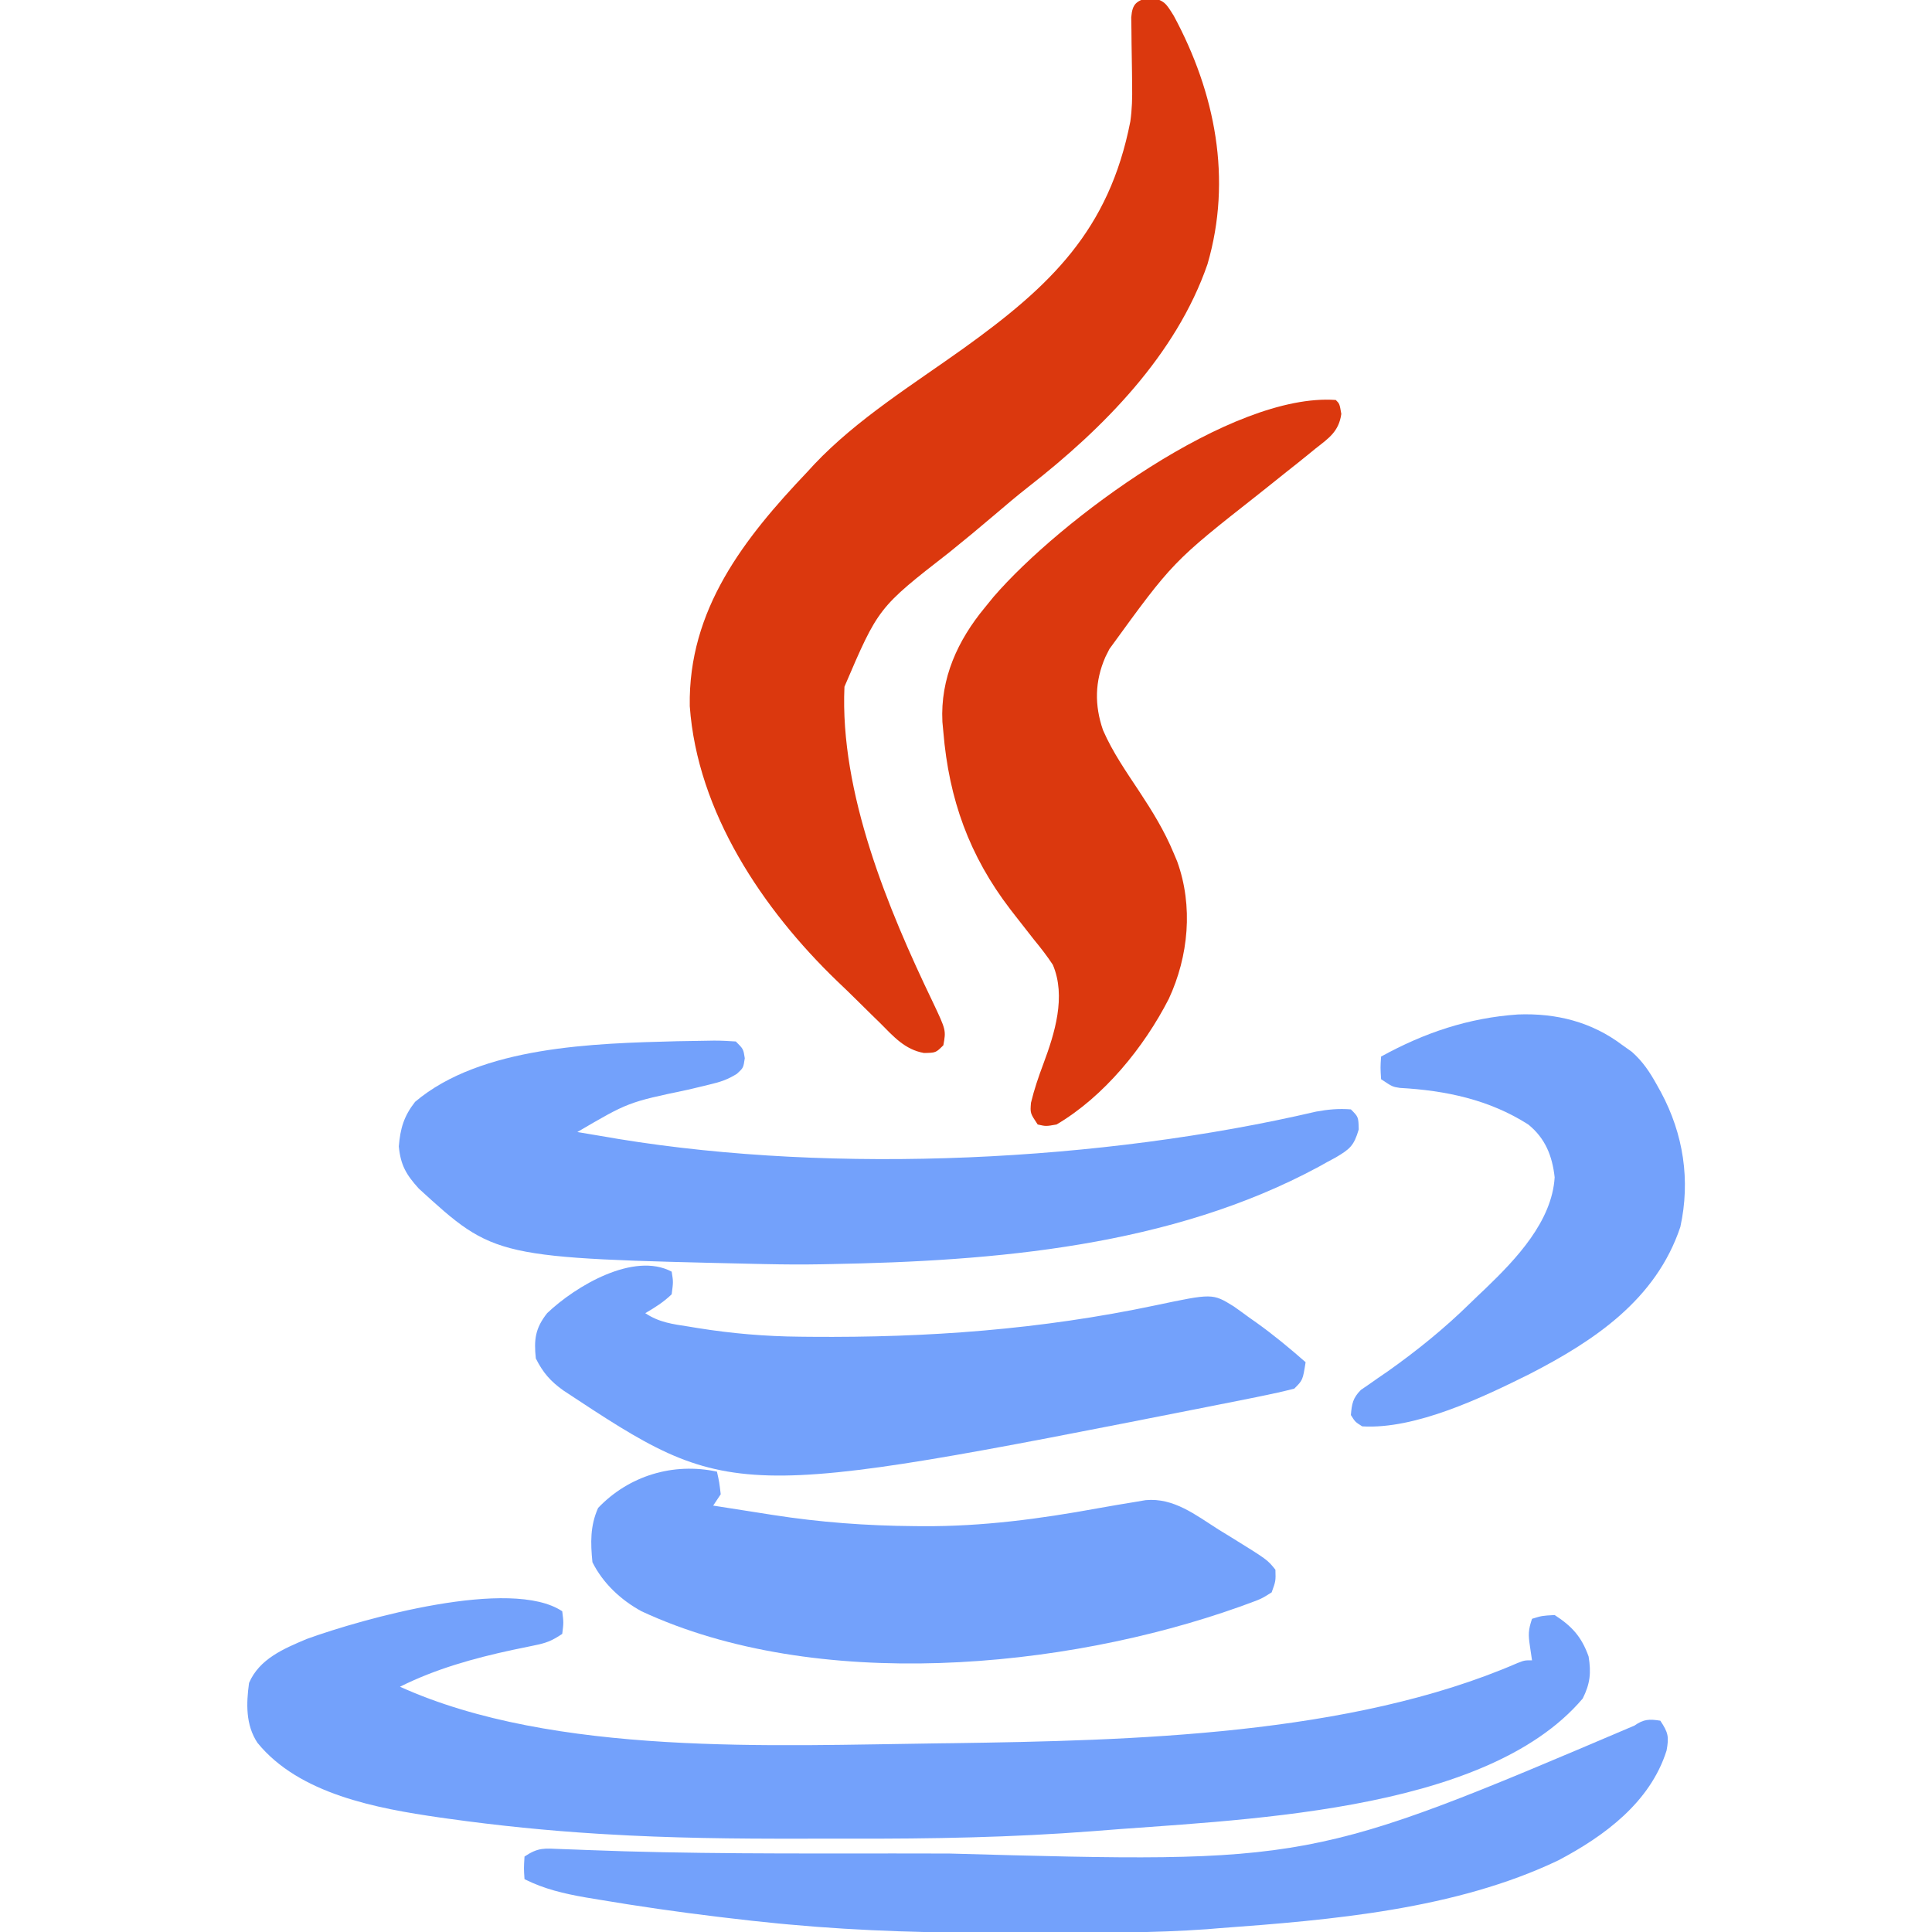
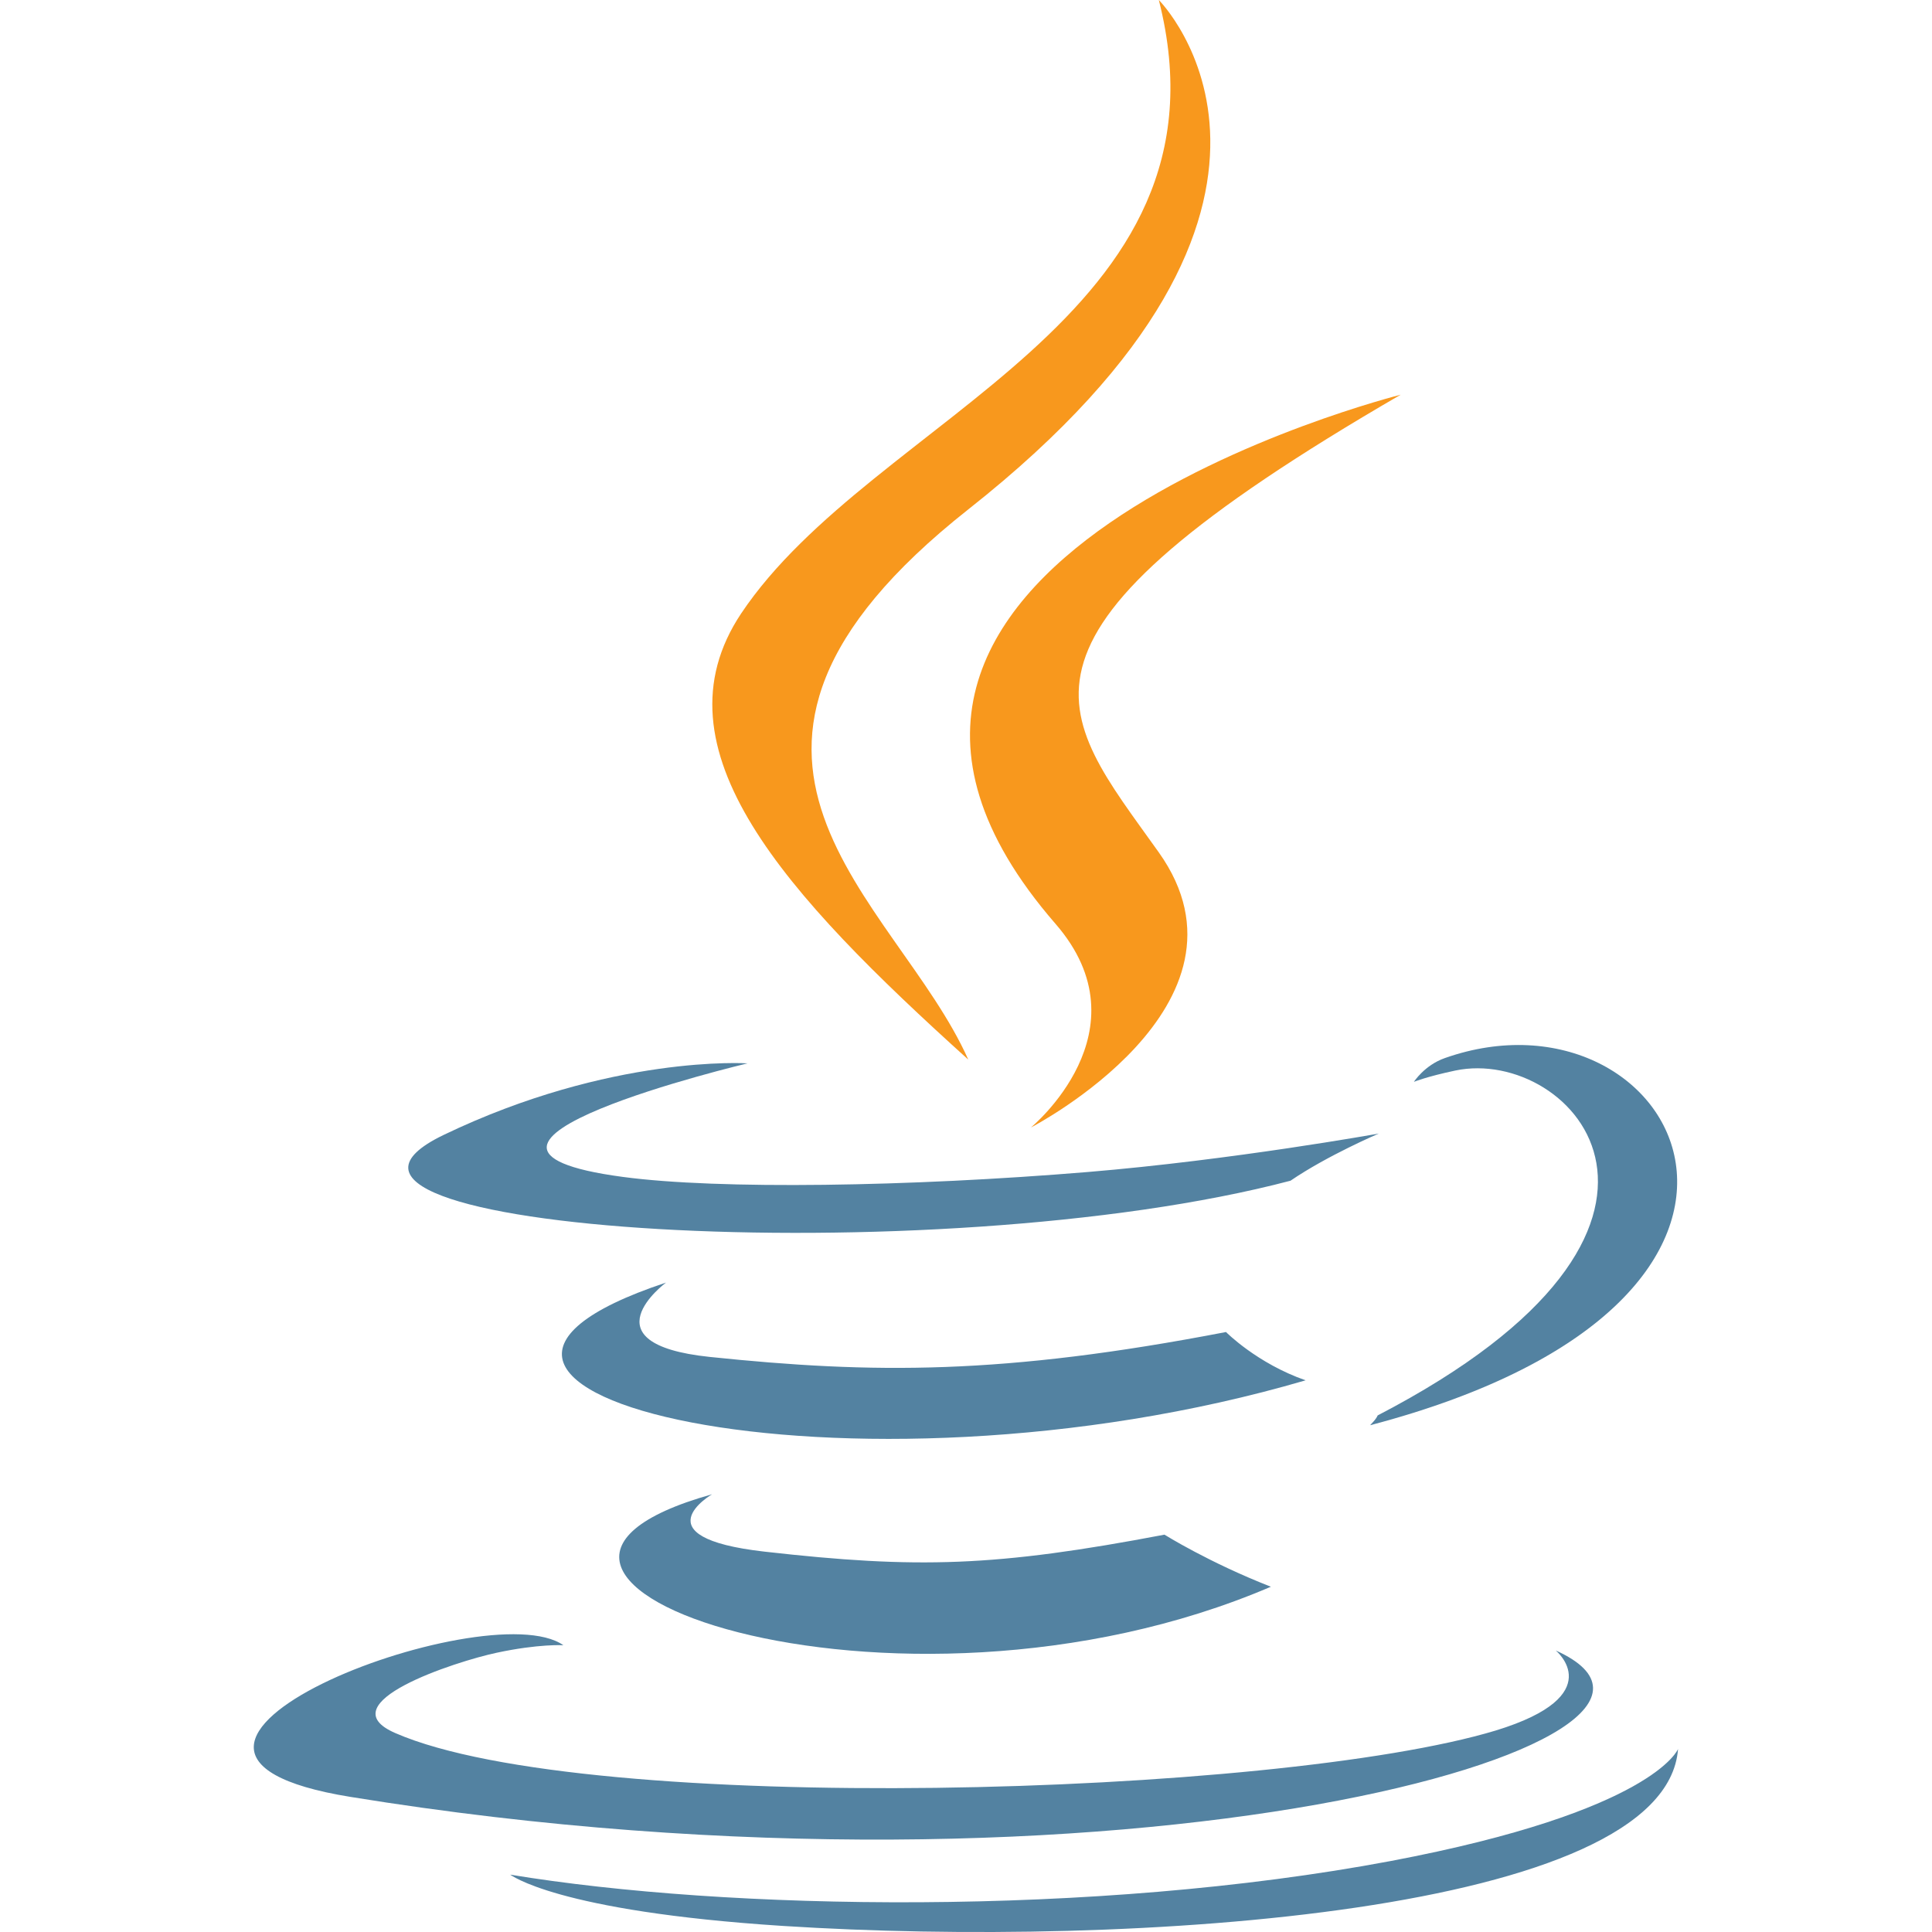
- <svg xmlns="http://www.w3.org/2000/svg" version="1.1" width="512" height="512">
-   <path d="M0 0 C3.928 0.906 4.232 1.621 6.312 4.938 C17.321 25.341 21.827 48.203 15.25 70.75 C6.947 94.806 -12.409 114.318 -32.148 129.719 C-35.257 132.146 -38.251 134.69 -41.25 137.25 C-45.207 140.619 -49.199 143.931 -53.25 147.188 C-71.983 161.764 -71.983 161.764 -80.961 182.734 C-82.218 210.778 -69.448 241.586 -57.544 266.319 C-54.027 273.764 -54.027 273.764 -54.75 277.75 C-56.75 279.75 -56.75 279.75 -59.891 279.805 C-64.972 278.898 -67.979 275.412 -71.5 271.875 C-72.549 270.852 -72.549 270.852 -73.62 269.809 C-75.026 268.434 -76.426 267.053 -77.82 265.666 C-79.476 264.021 -81.152 262.405 -82.848 260.801 C-102.645 241.744 -119.955 215.953 -121.953 187.898 C-122.386 162.315 -107.593 143.447 -90.75 125.75 C-90.169 125.116 -89.587 124.482 -88.988 123.828 C-77.588 111.768 -62.71 102.602 -49.288 92.986 C-26.398 76.541 -10.844 61.794 -5.202 32.948 C-4.74 29.68 -4.668 26.626 -4.723 23.328 C-4.735 22.138 -4.747 20.949 -4.76 19.723 C-4.795 17.225 -4.834 14.728 -4.877 12.23 C-4.888 11.046 -4.899 9.861 -4.91 8.641 C-4.927 7.558 -4.944 6.476 -4.961 5.36 C-4.658 1.615 -3.549 0.968 0 0 Z " fill="#DB380E" transform="translate(304.75,-0.75)" />
-   <path d="M0 0 C0.375 3 0.375 3 0 6 C-2.857 7.905 -4.284 8.426 -7.543 9.078 C-8.445 9.267 -9.347 9.455 -10.276 9.649 C-11.237 9.848 -12.198 10.046 -13.188 10.25 C-23.474 12.466 -33.548 15.274 -43 20 C-2.094 38.489 56.147 35.544 100 35 C101.126 34.987 102.252 34.975 103.412 34.962 C150.787 34.279 208.896 32.901 253.079 13.756 C255 13 255 13 257 13 C256.814 11.742 256.629 10.484 256.438 9.188 C255.993 6.173 256.002 4.995 257 2 C259.625 1.188 259.625 1.188 263 1 C267.569 3.956 270.156 6.774 272 12 C272.7 16.313 272.405 19.189 270.438 23.125 C244.221 54.048 177.944 55.175 140.53 58.289 C119.152 59.945 97.854 60.317 76.419 60.261 C72.015 60.249 67.61 60.256 63.205 60.268 C45.88 60.306 28.606 60.118 11.309 59.074 C10.625 59.033 9.941 58.992 9.236 58.949 C-3.899 58.136 -16.967 56.819 -30 55 C-30.823 54.885 -31.645 54.771 -32.493 54.653 C-49.133 52.244 -69.726 48.484 -80.793 34.832 C-83.921 30.085 -83.75 24.455 -83 19 C-80.27 12.611 -73.777 9.906 -67.711 7.344 C-52.75 1.926 -13.585 -9.057 0 0 Z " fill="#73A1FB" transform="translate(149,427)" />
-   <path d="M0 0 C2.499 -0.059 4.997 -0.097 7.497 -0.125 C8.278 -0.139 9.058 -0.152 9.862 -0.166 C11.784 -0.168 13.705 -0.062 15.622 0.062 C17.622 2.062 17.622 2.062 17.997 4.5 C17.622 7.062 17.622 7.062 15.905 8.635 C13.474 10.155 11.511 10.808 8.728 11.457 C7.778 11.687 6.829 11.917 5.851 12.155 C4.848 12.392 3.844 12.63 2.81 12.875 C-12.903 16.17 -12.903 16.17 -26.378 24.062 C-23.525 24.55 -20.671 25.028 -17.815 25.5 C-17.035 25.634 -16.254 25.769 -15.45 25.908 C42.219 35.328 112.741 31.874 169.417 18.648 C172.601 18.066 175.396 17.811 178.622 18.062 C180.622 20.062 180.622 20.062 180.7 23.378 C179.423 27.743 178.322 28.599 174.559 30.827 C173.837 31.214 173.116 31.601 172.372 32 C171.616 32.421 170.86 32.843 170.082 33.278 C130.931 54.408 84.223 58.293 40.622 59.062 C39.379 59.087 39.379 59.087 38.11 59.112 C33.278 59.199 28.454 59.169 23.622 59.062 C22.279 59.035 22.279 59.035 20.91 59.008 C-48.252 57.442 -48.252 57.442 -68.378 39.062 C-71.721 35.376 -73.2 32.88 -73.69 27.875 C-73.299 23.096 -72.344 19.857 -69.378 16.062 C-51.892 1.253 -21.7 0.566 0 0 Z " fill="#73A1FB" transform="translate(179.3779,275.938)" />
-   <path d="M0 0 C1 1 1 1 1.461 3.695 C0.811 8.352 -1.857 10.129 -5.375 12.875 C-6.338 13.662 -6.338 13.662 -7.32 14.465 C-9.2 15.995 -11.096 17.5 -13 19 C-13.879 19.704 -14.758 20.408 -15.664 21.133 C-17.24 22.393 -18.819 23.651 -20.398 24.906 C-43.191 42.838 -43.191 42.838 -60 66 C-60.353 66.704 -60.706 67.408 -61.07 68.133 C-63.872 74.57 -63.977 80.878 -61.688 87.5 C-59.163 93.313 -55.562 98.475 -52.079 103.744 C-48.618 108.988 -45.416 114.179 -43 120 C-42.684 120.746 -42.368 121.493 -42.043 122.262 C-37.745 134.134 -39.015 147.421 -44.254 158.699 C-50.828 171.544 -61.449 184.617 -74 192 C-76.812 192.5 -76.812 192.5 -79 192 C-81 189 -81 189 -80.781 186.254 C-79.927 182.694 -78.783 179.366 -77.5 175.938 C-74.487 167.871 -71.421 158.065 -74.988 149.676 C-76.533 147.321 -78.211 145.175 -80 143 C-81.652 140.9 -83.299 138.798 -84.938 136.688 C-85.584 135.854 -85.584 135.854 -86.244 135.004 C-97.151 120.79 -102.523 105.74 -104 88 C-104.084 87.107 -104.168 86.213 -104.254 85.293 C-104.831 73.768 -100.208 63.709 -93 55 C-92.241 54.067 -91.481 53.133 -90.699 52.172 C-73.175 31.855 -27.58 -1.99 0 0 Z " fill="#DB380E" transform="translate(354,106)" />
-   <path d="M0 0 C0.625 2.812 0.625 2.812 1 6 C0.34 6.99 -0.32 7.98 -1 9 C3.124 9.65 7.25 10.294 11.375 10.938 C12.531 11.12 13.688 11.302 14.879 11.49 C27.372 13.431 39.614 14.337 52.25 14.438 C53.475 14.448 53.475 14.448 54.724 14.459 C70.439 14.531 85.49 12.535 100.922 9.715 C104.276 9.108 107.635 8.546 111 8 C111.862 7.853 112.723 7.707 113.611 7.555 C121.044 6.867 126.852 11.481 132.875 15.312 C134.012 16.012 135.15 16.709 136.289 17.404 C145.887 23.346 145.887 23.346 148 26 C148.09 28.996 148.09 28.996 147 32 C144.254 33.723 144.254 33.723 140.562 35.062 C139.894 35.307 139.226 35.552 138.538 35.804 C91.759 52.482 26.184 58.497 -20 37 C-25.442 34.031 -30.194 29.612 -33 24 C-33.513 18.851 -33.62 14.394 -31.5 9.625 C-23.362 1.08 -11.575 -2.497 0 0 Z " fill="#73A1FB" transform="translate(190,390)" />
-   <path d="M0 0 C2.106 3.159 2.331 4.276 1.656 7.918 C-2.669 21.641 -14.84 30.587 -27 37 C-54.268 50.035 -87.18 52.82 -117 55 C-118.037 55.086 -119.074 55.172 -120.142 55.261 C-134.482 56.296 -148.855 56.187 -163.224 56.185 C-166.263 56.185 -169.302 56.192 -172.342 56.206 C-191.984 56.293 -211.422 55.814 -231 54 C-231.844 53.922 -232.689 53.844 -233.559 53.763 C-238.361 53.306 -243.149 52.769 -247.938 52.188 C-248.973 52.064 -248.973 52.064 -250.03 51.937 C-260.457 50.682 -270.832 49.179 -281.188 47.438 C-282.38 47.24 -283.573 47.042 -284.802 46.839 C-290.605 45.817 -295.718 44.637 -301 42 C-301.188 39.125 -301.188 39.125 -301 36 C-297.303 33.536 -295.761 33.833 -291.366 34.017 C-289.925 34.068 -288.484 34.119 -287.043 34.17 C-285.872 34.218 -285.872 34.218 -284.677 34.266 C-257.426 35.339 -230.153 35.188 -202.886 35.185 C-198.058 35.185 -193.229 35.194 -188.401 35.206 C-92.776 37.867 -92.776 37.867 -6.844 1.293 C-4.402 -0.419 -2.916 -0.46 0 0 Z " fill="#73A1FB" transform="translate(440,456)" />
-   <path d="M0 0 C0.438 2.688 0.438 2.688 0 6 C-2.111 8.048 -4.459 9.535 -7 11 C-3.286 13.476 0.246 13.895 4.562 14.562 C5.704 14.751 5.704 14.751 6.869 14.943 C15.895 16.393 24.852 17.158 33.992 17.238 C35.389 17.253 35.389 17.253 36.814 17.268 C67.924 17.527 97.745 15.35 128.197 8.931 C143.338 5.741 143.338 5.741 148.938 9.195 C150.304 10.155 151.658 11.132 153 12.125 C153.673 12.599 154.346 13.074 155.039 13.562 C159.579 16.805 163.808 20.321 168 24 C167.25 28.75 167.25 28.75 165 31 C162.074 31.753 159.187 32.401 156.227 32.988 C154.879 33.264 154.879 33.264 153.505 33.545 C150.547 34.144 147.586 34.73 144.625 35.312 C143.106 35.614 143.106 35.614 141.557 35.921 C15.662 60.771 15.662 60.771 -28.688 31.5 C-32.107 29.064 -34.111 26.766 -36 23 C-36.538 17.977 -36.144 14.982 -33 11 C-25.458 3.809 -10.045 -5.335 0 0 Z " fill="#73A1FB" transform="translate(178,337)" />
-   <path d="M0 0 C10.167 -0.386 19.576 1.975 27.719 8.156 C28.532 8.734 29.346 9.311 30.184 9.906 C33.116 12.509 34.967 15.327 36.844 18.719 C37.189 19.342 37.535 19.964 37.891 20.606 C43.84 31.684 45.741 43.935 43.027 56.309 C36.581 75.54 20.307 86.42 3.094 95.281 C-9.374 101.487 -27.147 110.009 -41.281 109.156 C-43.156 107.969 -43.156 107.969 -44.281 106.156 C-44.045 103.186 -43.755 101.633 -41.63 99.494 C-40.568 98.768 -40.568 98.768 -39.484 98.027 C-38.697 97.473 -37.909 96.919 -37.097 96.349 C-36.251 95.77 -35.404 95.19 -34.531 94.594 C-26.71 89.045 -19.536 83.249 -12.694 76.538 C-11.315 75.189 -9.914 73.864 -8.512 72.539 C-0.507 64.834 9.019 54.824 9.719 43.156 C9.093 37.493 7.243 32.809 2.719 29.156 C-7.626 22.556 -19.164 20.138 -31.293 19.465 C-33.281 19.156 -33.281 19.156 -36.281 17.156 C-36.469 14.031 -36.469 14.031 -36.281 11.156 C-24.756 4.824 -13.13 0.899 0 0 Z " fill="#73A1FB" transform="translate(402.2812,268.8438)" />
+ <svg xmlns="http://www.w3.org/2000/svg" version="1.1" id="Capa_1" x="0px" y="0px" viewBox="0 0 512 512" style="enable-background:new 0 0 512 512;" xml:space="preserve">
+   <style type="text/css">
+ 	.st0{fill:#5382A1;}
+ 	.st1{fill:#F8981D;}
+ </style>
+   <g id="_x31_81-java">
+     <g>
+       <path class="st0" d="M342,312.9c9.8-6.7,23.4-12.5,23.4-12.5s-38.7,7-77.2,10.2c-47.1,3.9-97.7,4.7-123.1,1.3    c-60.1-8,33-30.1,33-30.1s-36.1-2.4-80.6,19C65,326.2,247.5,337.8,342,312.9z" />
+       <path class="st1" d="M256.6,280.8c-19-42.7-83.1-80.2,0-145.8C360.3,53.2,307.1,0,307.1,0c21.5,84.5-75.6,110.1-110.7,162.6    C172.5,198.5,208.1,237,256.6,280.8z" />
+       <path class="st1" d="M371.2,104.6c0.1,0-175.2,43.8-91.5,140.2c24.7,28.4-6.5,54-6.5,54s62.7-32.4,33.9-72.9    C280.2,188.1,259.6,169.3,371.2,104.6z" />
+       <path class="st0" d="M365.1,375.1c-0.5,1.2-2,2.5-2,2.6c128.3-33.7,81.1-118.9,19.8-97.3c-5.4,1.9-8.2,6.3-8.2,6.3s3.4-1.4,11-3    C416.7,277.2,461.2,325.2,365.1,375.1L365.1,375.1z" />
+       <path class="st0" d="M412.3,437.4c0,0,14.5,11.9-15.9,21.2c-57.9,17.5-240.8,22.8-291.6,0.7c-18.3-7.9,16-19,26.8-21.3    c11.2-2.4,17.7-2,17.7-2C129,421.7,18,464.1,92.9,476.2C297.1,509.4,465.3,461.3,412.3,437.4L412.3,437.4z" />
+       <path class="st0" d="M188.7,396c-78.7,22,47.9,67.4,148.1,24.5c-16.4-6.4-28.2-13.8-28.2-13.8c-44.7,8.5-65.4,9.1-106,4.5    C169.1,407.4,188.7,396,188.7,396L188.7,396z" />
+       <path class="st0" d="M368.5,493.2c-78.7,14.8-175.8,13.1-233.3,3.6c0-0.1,11.8,9.7,72.4,13.6c92.2,5.9,233.8-3.3,237.1-46.9    C444.7,463.5,438.3,480,368.5,493.2L368.5,493.2z" />
+       <path class="st0" d="M324.9,353c-59.2,11.4-93.5,11.1-136.8,6.6c-33.5-3.5-11.6-19.7-11.6-19.7c-86.8,28.8,48.2,61.4,169.5,25.9    C333.1,361.3,324.9,353,324.9,353z" />
+     </g>
+   </g>
+   <g id="Layer_1">
+ </g>
</svg>
